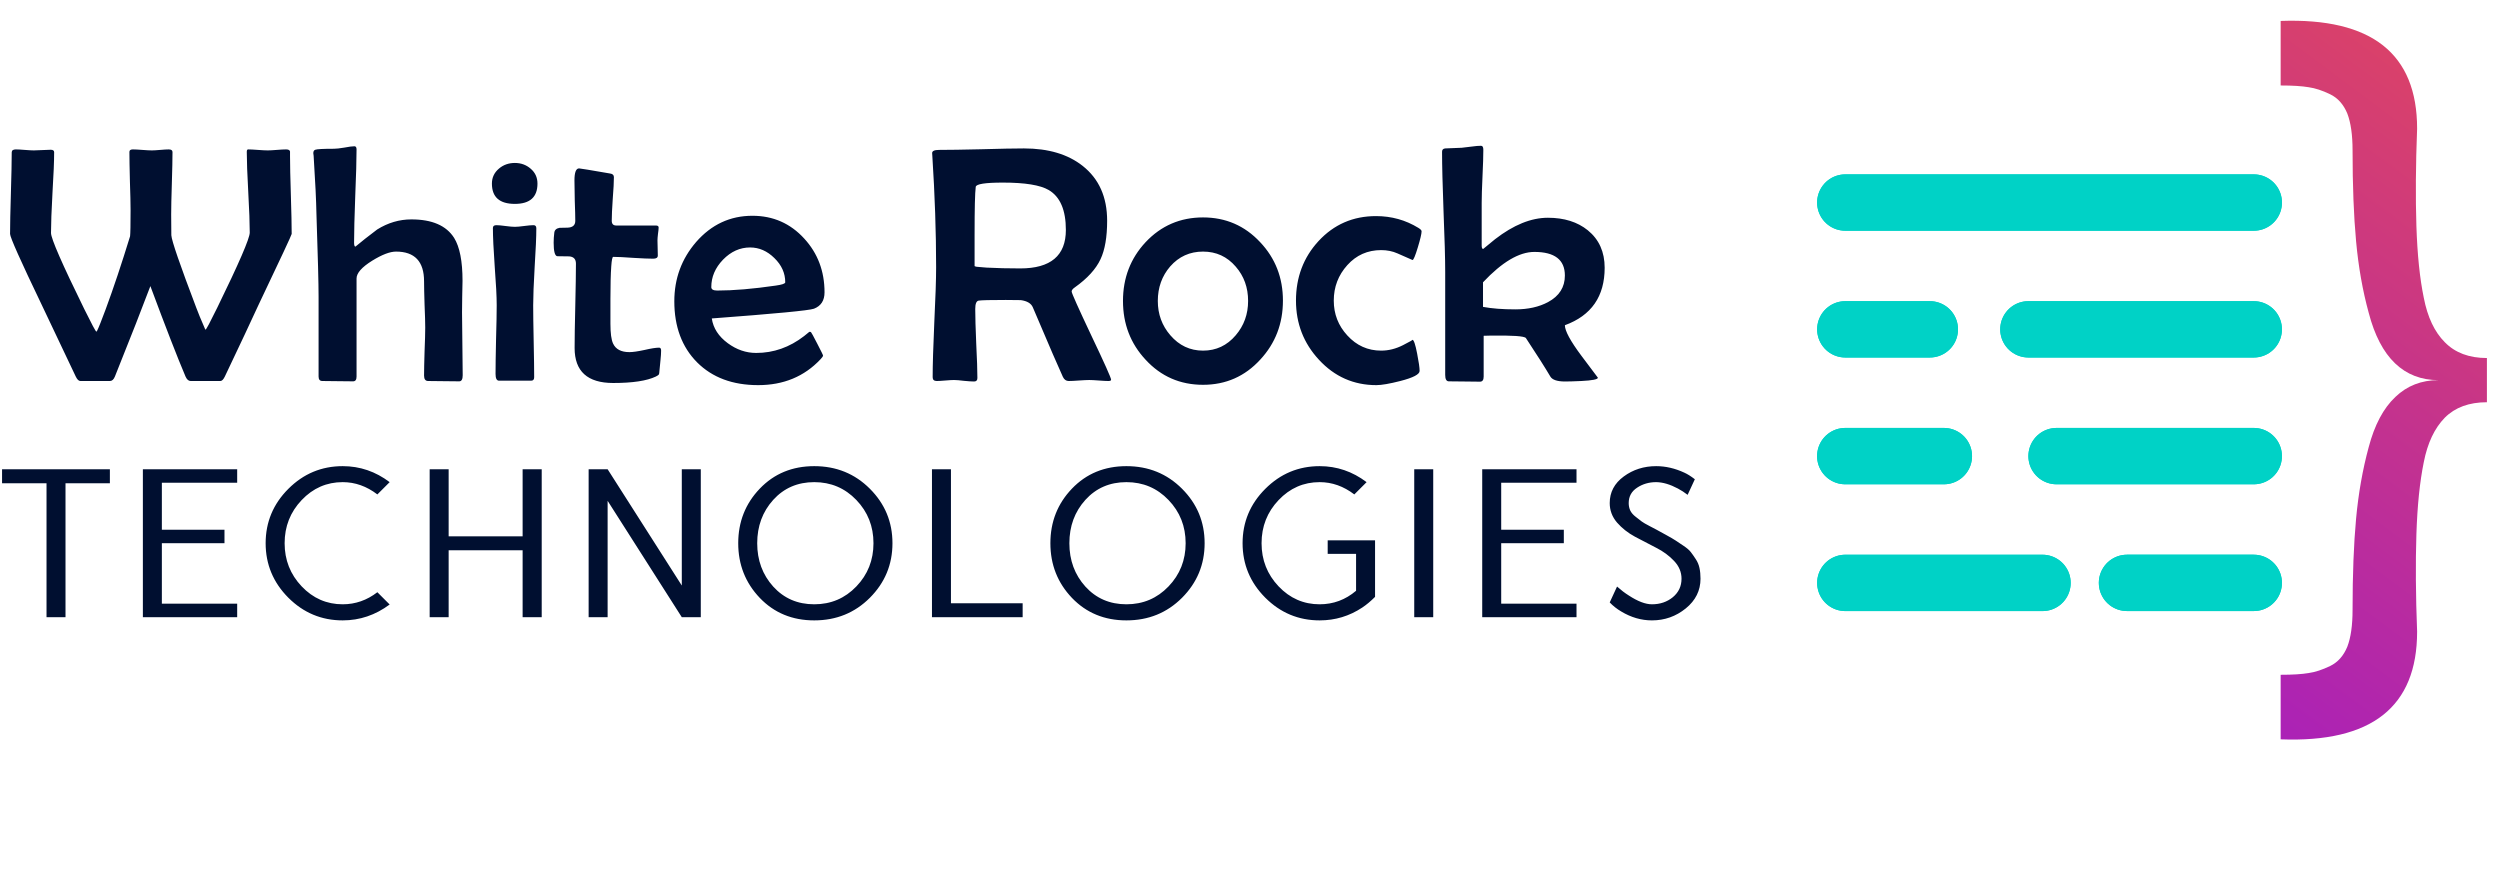
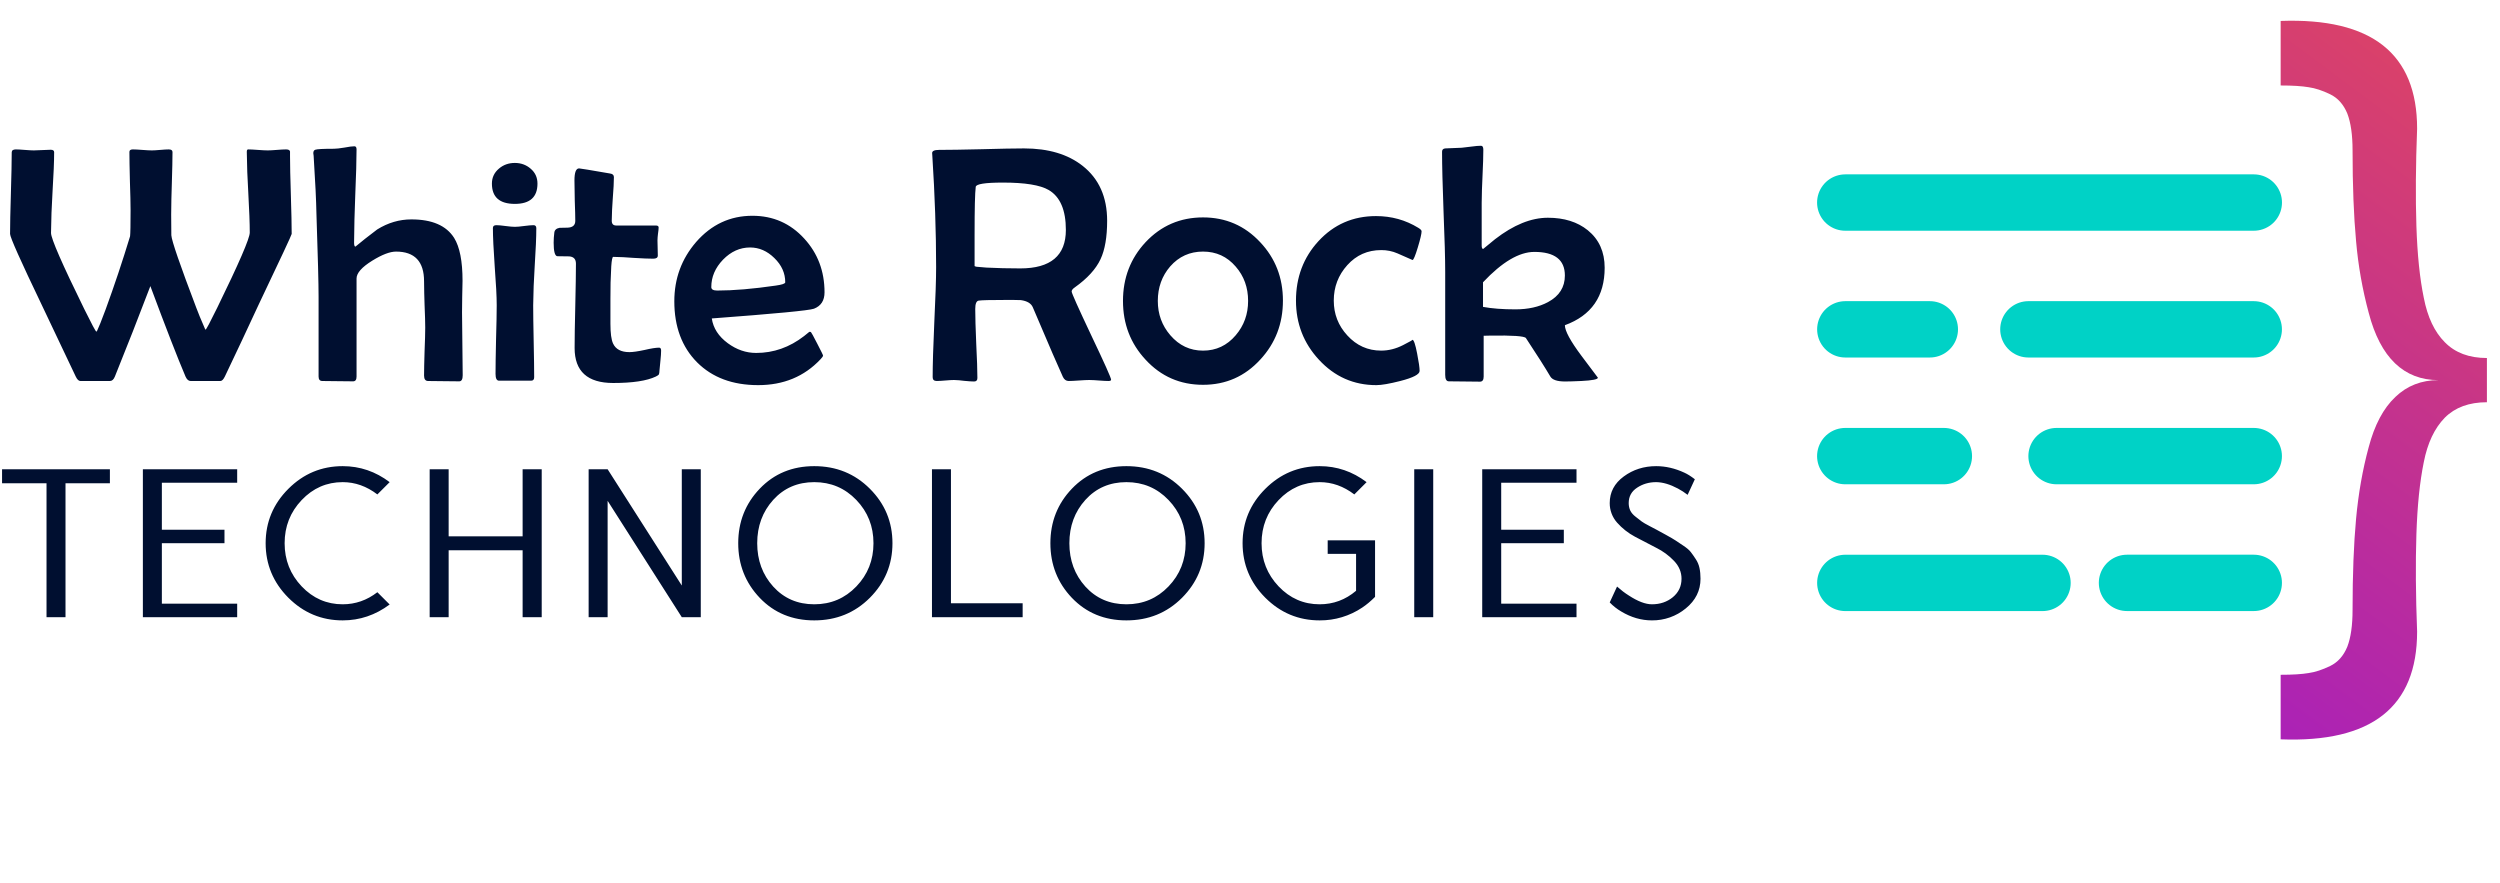
- <svg xmlns="http://www.w3.org/2000/svg" width="187" height="66" viewBox="0 0 187 66" fill="none">
-   <path d="M21.818 17.498C21.818 17.564 20.995 19.325 19.348 22.783C18.797 23.984 17.953 25.779 16.817 28.166C16.71 28.388 16.599 28.499 16.484 28.499H14.261C14.105 28.499 13.977 28.388 13.878 28.166C13.269 26.734 12.393 24.478 11.248 21.4C10.681 22.914 9.796 25.17 8.594 28.166C8.503 28.388 8.38 28.499 8.223 28.499H6.013C5.89 28.499 5.774 28.388 5.667 28.166C5.099 26.972 4.247 25.178 3.112 22.783C1.539 19.506 0.753 17.745 0.753 17.498C0.753 16.823 0.774 15.806 0.815 14.448C0.856 13.09 0.877 12.073 0.877 11.398C0.877 11.25 0.98 11.176 1.185 11.176C1.334 11.176 1.556 11.188 1.852 11.213C2.157 11.238 2.383 11.25 2.531 11.25C2.671 11.25 2.881 11.242 3.161 11.226C3.441 11.209 3.651 11.201 3.791 11.201C3.963 11.201 4.05 11.262 4.05 11.386C4.05 12.053 4.009 13.061 3.926 14.411C3.852 15.753 3.815 16.757 3.815 17.424C3.815 17.844 4.647 19.745 6.309 23.128C6.861 24.248 7.161 24.808 7.211 24.808C7.227 24.799 7.248 24.77 7.273 24.721C7.371 24.532 7.581 24.005 7.902 23.141C8.495 21.535 9.104 19.712 9.73 17.671C9.754 17.465 9.767 16.815 9.767 15.72C9.767 15.234 9.75 14.51 9.717 13.547C9.693 12.575 9.68 11.847 9.68 11.361C9.68 11.238 9.767 11.176 9.94 11.176C10.096 11.176 10.331 11.188 10.643 11.213C10.956 11.238 11.195 11.25 11.36 11.25C11.499 11.25 11.709 11.238 11.989 11.213C12.269 11.188 12.479 11.176 12.619 11.176C12.808 11.176 12.903 11.242 12.903 11.374C12.903 11.892 12.886 12.674 12.854 13.72C12.821 14.757 12.804 15.535 12.804 16.053C12.804 16.901 12.808 17.416 12.816 17.597C12.841 18.008 13.463 19.815 14.681 23.017C14.813 23.379 15.027 23.898 15.323 24.573C15.331 24.606 15.348 24.635 15.372 24.659C15.422 24.659 15.714 24.112 16.249 23.017C17.871 19.7 18.681 17.827 18.681 17.399C18.681 16.724 18.645 15.716 18.57 14.374C18.496 13.032 18.459 12.028 18.459 11.361C18.459 11.238 18.492 11.176 18.558 11.176C18.723 11.176 18.965 11.188 19.287 11.213C19.616 11.238 19.863 11.25 20.027 11.25C20.176 11.25 20.402 11.238 20.706 11.213C21.011 11.188 21.241 11.176 21.398 11.176C21.571 11.176 21.67 11.226 21.694 11.324C21.694 11.316 21.694 11.431 21.694 11.67C21.694 12.32 21.715 13.292 21.756 14.584C21.797 15.876 21.818 16.848 21.818 17.498ZM34.61 28.067C34.61 28.372 34.523 28.524 34.35 28.524C34.095 28.524 33.708 28.52 33.19 28.512C32.671 28.503 32.284 28.499 32.029 28.499C31.823 28.499 31.72 28.364 31.72 28.092C31.72 27.697 31.733 27.1 31.757 26.302C31.79 25.503 31.807 24.902 31.807 24.499C31.807 24.12 31.79 23.548 31.757 22.783C31.733 22.009 31.72 21.428 31.72 21.042C31.72 19.56 31.021 18.819 29.621 18.819C29.169 18.819 28.576 19.045 27.843 19.498C27.061 19.984 26.67 20.428 26.67 20.832V28.166C26.67 28.405 26.584 28.524 26.411 28.524C26.156 28.524 25.773 28.52 25.263 28.512C24.752 28.503 24.369 28.499 24.114 28.499C23.925 28.499 23.83 28.388 23.83 28.166V22.202C23.83 21.231 23.777 19.165 23.67 16.004C23.653 15.024 23.583 13.576 23.46 11.658C23.444 11.559 23.435 11.493 23.435 11.46C23.435 11.32 23.485 11.234 23.583 11.201C23.723 11.151 24.188 11.127 24.979 11.127C25.151 11.127 25.411 11.098 25.757 11.04C26.102 10.974 26.353 10.941 26.51 10.941C26.617 10.941 26.67 11.02 26.67 11.176C26.67 11.95 26.637 13.115 26.572 14.67C26.514 16.218 26.485 17.378 26.485 18.152C26.485 18.342 26.518 18.44 26.584 18.449C27.004 18.095 27.547 17.667 28.214 17.165C29.02 16.662 29.872 16.411 30.77 16.411C32.317 16.411 33.383 16.872 33.968 17.794C34.387 18.469 34.597 19.539 34.597 21.005C34.597 21.26 34.589 21.655 34.573 22.19C34.564 22.717 34.56 23.108 34.56 23.363C34.56 23.89 34.568 24.676 34.585 25.721C34.601 26.767 34.61 27.549 34.61 28.067ZM40.203 13.732C40.203 14.745 39.639 15.251 38.511 15.251C37.367 15.251 36.795 14.745 36.795 13.732C36.795 13.279 36.972 12.905 37.326 12.608C37.655 12.329 38.05 12.189 38.511 12.189C38.972 12.189 39.367 12.333 39.697 12.621C40.034 12.909 40.203 13.279 40.203 13.732ZM40.117 17.078C40.117 17.712 40.075 18.671 39.993 19.955C39.919 21.231 39.882 22.19 39.882 22.832C39.882 23.433 39.894 24.334 39.919 25.536C39.944 26.73 39.956 27.623 39.956 28.215C39.956 28.388 39.882 28.475 39.734 28.475H37.326C37.153 28.475 37.067 28.306 37.067 27.968C37.067 27.401 37.079 26.549 37.104 25.413C37.137 24.268 37.153 23.408 37.153 22.832C37.153 22.19 37.104 21.227 37.005 19.943C36.914 18.659 36.869 17.695 36.869 17.053C36.869 16.913 36.956 16.843 37.129 16.843C37.277 16.843 37.503 16.864 37.808 16.905C38.12 16.946 38.355 16.967 38.511 16.967C38.668 16.967 38.898 16.946 39.203 16.905C39.516 16.864 39.75 16.843 39.907 16.843C40.047 16.843 40.117 16.922 40.117 17.078ZM49.451 26.227C49.451 26.409 49.435 26.655 49.402 26.968C49.361 27.355 49.336 27.606 49.328 27.721C49.319 27.87 49.307 27.96 49.291 27.993C49.258 28.051 49.179 28.108 49.056 28.166C48.381 28.487 47.319 28.648 45.87 28.648C43.944 28.648 42.981 27.775 42.981 26.03C42.981 25.33 42.998 24.281 43.031 22.881C43.063 21.474 43.08 20.42 43.08 19.72C43.08 19.383 42.911 19.202 42.574 19.177C42.269 19.177 41.969 19.173 41.672 19.165C41.499 19.124 41.413 18.786 41.413 18.152C41.413 17.914 41.429 17.663 41.462 17.399C41.487 17.202 41.619 17.082 41.858 17.041C42.063 17.041 42.265 17.037 42.462 17.029C42.841 17.012 43.031 16.843 43.031 16.523C43.031 16.193 43.018 15.691 42.993 15.016C42.977 14.341 42.969 13.835 42.969 13.497C42.969 12.896 43.084 12.596 43.315 12.596C43.389 12.596 44.162 12.724 45.636 12.979C45.825 13.004 45.92 13.094 45.92 13.25C45.92 13.613 45.891 14.156 45.833 14.88C45.784 15.605 45.759 16.148 45.759 16.51C45.759 16.749 45.87 16.868 46.093 16.868H49.056C49.196 16.868 49.266 16.918 49.266 17.016C49.266 17.115 49.249 17.276 49.217 17.498C49.192 17.712 49.179 17.872 49.179 17.98C49.179 18.103 49.184 18.292 49.192 18.547C49.2 18.803 49.204 18.992 49.204 19.115C49.204 19.272 49.089 19.35 48.858 19.35C48.529 19.35 48.031 19.329 47.364 19.288C46.698 19.239 46.2 19.214 45.87 19.214C45.804 19.214 45.755 19.449 45.722 19.918C45.681 20.502 45.66 21.322 45.66 22.375V24.215C45.66 24.923 45.726 25.417 45.858 25.697C46.056 26.125 46.463 26.339 47.08 26.339C47.336 26.339 47.71 26.285 48.204 26.178C48.698 26.063 49.064 26.005 49.303 26.005C49.402 26.005 49.451 26.079 49.451 26.227ZM61.675 21.869C61.675 22.478 61.412 22.886 60.885 23.091C60.531 23.223 57.983 23.466 53.242 23.82C53.349 24.544 53.748 25.162 54.439 25.672C55.098 26.157 55.806 26.4 56.563 26.4C57.864 26.4 59.057 25.98 60.144 25.141C60.276 25.034 60.407 24.927 60.539 24.82C60.605 24.82 60.646 24.828 60.663 24.845C60.687 24.861 60.844 25.149 61.132 25.709C61.42 26.26 61.564 26.557 61.564 26.598C61.564 26.647 61.498 26.742 61.366 26.882C60.156 28.166 58.605 28.808 56.711 28.808C54.802 28.808 53.279 28.24 52.143 27.104C51.007 25.96 50.439 24.437 50.439 22.536C50.439 20.84 50.982 19.362 52.069 18.103C53.213 16.794 54.616 16.14 56.279 16.14C57.827 16.14 59.119 16.708 60.156 17.844C61.169 18.947 61.675 20.288 61.675 21.869ZM58.736 21.116C58.736 20.433 58.465 19.827 57.921 19.301C57.386 18.774 56.781 18.51 56.106 18.51C55.349 18.51 54.674 18.815 54.081 19.424C53.497 20.033 53.205 20.716 53.205 21.474C53.205 21.647 53.353 21.733 53.649 21.733C54.867 21.733 56.325 21.61 58.02 21.363C58.498 21.297 58.736 21.215 58.736 21.116ZM83.11 28.401C83.11 28.466 83.044 28.499 82.912 28.499C82.756 28.499 82.517 28.487 82.196 28.462C81.875 28.438 81.636 28.425 81.48 28.425C81.307 28.425 81.048 28.438 80.702 28.462C80.365 28.487 80.11 28.499 79.937 28.499C79.747 28.499 79.603 28.396 79.504 28.191C79.241 27.631 78.492 25.898 77.257 22.992C77.134 22.696 76.833 22.515 76.356 22.449C76.249 22.441 75.874 22.437 75.232 22.437C74.096 22.437 73.421 22.453 73.207 22.486C73.034 22.511 72.948 22.721 72.948 23.116C72.948 23.692 72.973 24.556 73.022 25.709C73.08 26.853 73.109 27.709 73.109 28.277C73.109 28.45 73.026 28.536 72.862 28.536C72.697 28.536 72.446 28.52 72.109 28.487C71.779 28.446 71.528 28.425 71.355 28.425C71.215 28.425 71.001 28.438 70.713 28.462C70.425 28.487 70.211 28.499 70.071 28.499C69.865 28.499 69.763 28.405 69.763 28.215C69.763 27.302 69.804 25.931 69.886 24.104C69.977 22.268 70.022 20.893 70.022 19.98C70.022 17.378 69.927 14.604 69.738 11.658L69.725 11.46C69.717 11.295 69.89 11.213 70.244 11.213C70.952 11.213 72.01 11.197 73.417 11.164C74.833 11.123 75.891 11.102 76.591 11.102C78.418 11.102 79.883 11.538 80.986 12.411C82.204 13.374 82.814 14.74 82.814 16.51C82.814 17.728 82.649 18.687 82.32 19.387C81.974 20.128 81.332 20.832 80.394 21.498C80.237 21.605 80.159 21.708 80.159 21.807C80.159 21.922 80.649 23.017 81.628 25.091C82.616 27.166 83.11 28.269 83.11 28.401ZM79.727 17.202C79.727 15.712 79.299 14.716 78.443 14.213C77.809 13.843 76.669 13.658 75.022 13.658C73.689 13.658 73.01 13.765 72.985 13.979C72.927 14.423 72.899 15.613 72.899 17.547V19.906C72.923 19.922 72.977 19.939 73.059 19.955C73.207 19.971 73.45 19.992 73.788 20.017C74.57 20.058 75.413 20.078 76.319 20.078C78.591 20.078 79.727 19.119 79.727 17.202ZM95.963 22.486C95.963 24.207 95.4 25.676 94.272 26.894C93.12 28.154 91.691 28.783 89.987 28.783C88.275 28.783 86.843 28.158 85.691 26.907C84.563 25.697 83.999 24.231 83.999 22.511C83.999 20.791 84.563 19.325 85.691 18.115C86.851 16.881 88.284 16.263 89.987 16.263C91.683 16.263 93.107 16.881 94.26 18.115C95.396 19.317 95.963 20.774 95.963 22.486ZM93.358 22.511C93.358 21.507 93.05 20.651 92.432 19.943C91.79 19.194 90.975 18.819 89.987 18.819C89 18.819 88.181 19.189 87.53 19.93C86.913 20.646 86.604 21.507 86.604 22.511C86.604 23.499 86.917 24.355 87.543 25.079C88.201 25.845 89.016 26.227 89.987 26.227C90.967 26.227 91.782 25.845 92.432 25.079C93.05 24.355 93.358 23.499 93.358 22.511ZM106.335 17.3C106.335 17.481 106.241 17.885 106.051 18.51C105.862 19.136 105.73 19.449 105.656 19.449C105.286 19.284 104.911 19.119 104.533 18.955C104.162 18.79 103.755 18.708 103.31 18.708C102.298 18.708 101.454 19.082 100.779 19.832C100.104 20.581 99.766 21.465 99.766 22.486C99.766 23.491 100.104 24.359 100.779 25.091C101.47 25.849 102.314 26.227 103.31 26.227C103.862 26.227 104.405 26.092 104.94 25.82C105.475 25.548 105.71 25.413 105.644 25.413C105.751 25.413 105.87 25.758 106.002 26.45C106.125 27.075 106.187 27.508 106.187 27.746C106.187 28.001 105.706 28.252 104.743 28.499C103.936 28.705 103.339 28.808 102.952 28.808C101.256 28.808 99.824 28.174 98.655 26.907C97.511 25.672 96.939 24.198 96.939 22.486C96.939 20.741 97.499 19.259 98.618 18.041C99.771 16.79 101.207 16.164 102.927 16.164C104.08 16.164 105.134 16.457 106.088 17.041C106.253 17.14 106.335 17.226 106.335 17.3ZM120.029 20.029C120.029 22.169 119.037 23.602 117.053 24.326C117.053 24.746 117.464 25.507 118.288 26.61C119.111 27.705 119.522 28.252 119.522 28.252C119.522 28.376 119.111 28.458 118.288 28.499C117.744 28.524 117.337 28.536 117.065 28.536C116.481 28.536 116.114 28.413 115.966 28.166C115.579 27.508 114.97 26.549 114.139 25.289C114.04 25.141 113.147 25.079 111.459 25.104L110.978 25.116V28.166C110.978 28.421 110.887 28.549 110.706 28.549C110.443 28.549 110.052 28.545 109.533 28.536C109.023 28.528 108.636 28.524 108.373 28.524C108.192 28.524 108.101 28.364 108.101 28.043V20.363C108.101 19.358 108.06 17.856 107.978 15.856C107.903 13.855 107.866 12.353 107.866 11.349C107.866 11.201 107.945 11.118 108.101 11.102C108.373 11.094 108.784 11.077 109.336 11.053C109.451 11.044 109.694 11.016 110.064 10.966C110.361 10.925 110.599 10.904 110.78 10.904C110.896 10.904 110.953 11.003 110.953 11.201C110.953 11.645 110.933 12.308 110.891 13.189C110.85 14.069 110.83 14.732 110.83 15.177V18.362C110.83 18.535 110.867 18.622 110.941 18.622C111.138 18.457 111.435 18.214 111.83 17.893C113.213 16.823 114.53 16.288 115.781 16.288C116.999 16.288 117.995 16.601 118.769 17.226C119.609 17.91 120.029 18.844 120.029 20.029ZM117.053 20.609C117.053 19.432 116.291 18.844 114.769 18.844C113.633 18.844 112.353 19.601 110.929 21.116V22.955C111.595 23.079 112.402 23.141 113.349 23.141C114.303 23.141 115.118 22.959 115.793 22.597C116.633 22.145 117.053 21.482 117.053 20.609Z" fill="#000F30" />
-   <path d="M0.154 36.149L0.154 35.1H8.219V36.149H4.9V46.166H3.48V36.149H0.154ZM10.687 46.166V35.1H17.741V36.111H12.107V39.622H16.791V40.633H12.107V45.155H17.741V46.166H10.687ZM21.567 44.708C20.436 43.571 19.87 42.212 19.87 40.633C19.87 39.053 20.436 37.698 21.567 36.566C22.699 35.434 24.055 34.868 25.634 34.868C26.921 34.868 28.091 35.267 29.146 36.064L28.227 36.983C27.425 36.37 26.56 36.064 25.634 36.064C24.436 36.064 23.412 36.512 22.563 37.407C21.714 38.302 21.29 39.377 21.29 40.633C21.29 41.888 21.714 42.963 22.563 43.859C23.412 44.754 24.436 45.201 25.634 45.201C26.581 45.201 27.445 44.9 28.227 44.298L29.146 45.217C28.081 46.009 26.91 46.405 25.634 46.405C24.055 46.405 22.699 45.839 21.567 44.708ZM32.139 46.166V35.1H33.559V40.116H39.092V35.1H40.52V46.166H39.092V41.158H33.559V46.166H32.139ZM44.03 46.166V35.1H45.45L50.998 43.797V35.1H52.419V46.166H50.998L45.45 37.461V46.166H44.03ZM56.832 44.723C55.757 43.596 55.219 42.233 55.219 40.633C55.219 39.033 55.757 37.672 56.832 36.55C57.907 35.429 59.265 34.868 60.906 34.868C62.553 34.868 63.939 35.431 65.066 36.558C66.193 37.685 66.756 39.043 66.756 40.633C66.756 42.223 66.193 43.583 65.066 44.715C63.939 45.842 62.553 46.405 60.906 46.405C59.265 46.405 57.907 45.844 56.832 44.723ZM57.835 37.392C57.038 38.277 56.639 39.357 56.639 40.633C56.639 41.909 57.038 42.989 57.835 43.874C58.638 44.759 59.661 45.201 60.906 45.201C62.151 45.201 63.201 44.756 64.055 43.866C64.909 42.976 65.336 41.898 65.336 40.633C65.336 39.367 64.909 38.289 64.055 37.399C63.201 36.509 62.151 36.064 60.906 36.064C59.661 36.064 58.638 36.507 57.835 37.392ZM69.711 46.166V35.1H71.131V45.124H76.494V46.166H69.711ZM80.182 44.723C79.107 43.596 78.569 42.233 78.569 40.633C78.569 39.033 79.107 37.672 80.182 36.55C81.257 35.429 82.615 34.868 84.256 34.868C85.903 34.868 87.289 35.431 88.416 36.558C89.543 37.685 90.106 39.043 90.106 40.633C90.106 42.223 89.543 43.583 88.416 44.715C87.289 45.842 85.903 46.405 84.256 46.405C82.615 46.405 81.257 45.844 80.182 44.723ZM81.185 37.392C80.388 38.277 79.989 39.357 79.989 40.633C79.989 41.909 80.388 42.989 81.185 43.874C81.988 44.759 83.011 45.201 84.256 45.201C85.501 45.201 86.551 44.756 87.405 43.866C88.259 42.976 88.686 41.898 88.686 40.633C88.686 39.367 88.259 38.289 87.405 37.399C86.551 36.509 85.501 36.064 84.256 36.064C83.011 36.064 81.988 36.507 81.185 37.392ZM94.643 44.708C93.511 43.571 92.945 42.212 92.945 40.633C92.945 39.053 93.511 37.698 94.643 36.566C95.775 35.434 97.13 34.868 98.71 34.868C99.996 34.868 101.166 35.267 102.221 36.064L101.303 36.983C100.5 36.37 99.636 36.064 98.71 36.064C97.511 36.064 96.487 36.512 95.638 37.407C94.789 38.302 94.365 39.377 94.365 40.633C94.365 41.888 94.789 42.963 95.638 43.859C96.487 44.754 97.511 45.201 98.71 45.201C99.733 45.201 100.641 44.864 101.434 44.19V41.428H99.311V40.417H102.854V44.646C102.53 44.97 102.213 45.235 101.904 45.441C100.937 46.084 99.872 46.405 98.71 46.405C97.13 46.405 95.775 45.839 94.643 44.708ZM105.785 46.166V35.1H107.205V46.166H105.785ZM110.87 46.166V35.1H117.923V36.111H112.29V39.622H116.974V40.633H112.29V45.155H117.923V46.166H110.87ZM120.407 37.631C120.407 36.818 120.757 36.154 121.457 35.64C122.156 35.125 122.964 34.868 123.88 34.868C124.585 34.868 125.287 35.03 125.987 35.354C126.218 35.457 126.481 35.622 126.774 35.848L126.234 37.014C126.002 36.834 125.76 36.677 125.508 36.543C124.917 36.229 124.374 36.069 123.88 36.064C123.345 36.064 122.869 36.203 122.452 36.481C122.036 36.754 121.827 37.137 121.827 37.631C121.827 37.832 121.866 38.017 121.943 38.187C122.025 38.356 122.164 38.516 122.36 38.665L122.807 39.012C122.91 39.089 123.106 39.203 123.394 39.352C123.687 39.501 123.849 39.586 123.88 39.606L124.613 40.008C124.968 40.203 125.21 40.345 125.339 40.432L125.917 40.818C126.18 40.993 126.365 41.153 126.473 41.297C126.581 41.435 126.702 41.608 126.836 41.814C126.975 42.019 127.07 42.243 127.121 42.485C127.173 42.727 127.198 42.994 127.198 43.288C127.198 44.172 126.83 44.913 126.095 45.51C125.359 46.107 124.515 46.405 123.564 46.405C122.771 46.405 122.007 46.184 121.272 45.742C120.947 45.551 120.659 45.325 120.407 45.062L120.955 43.874C121.248 44.136 121.539 44.358 121.827 44.538C122.501 44.98 123.08 45.201 123.564 45.201C124.176 45.201 124.698 45.024 125.13 44.669C125.562 44.309 125.778 43.848 125.778 43.288C125.778 42.794 125.593 42.351 125.223 41.96C124.857 41.569 124.41 41.24 123.88 40.972L122.298 40.147C121.773 39.864 121.326 39.511 120.955 39.089C120.59 38.662 120.407 38.176 120.407 37.631Z" fill="#000F30" />
-   <path d="M186.021 26.781L186.021 30.087C184.692 30.087 183.642 30.472 182.873 31.241C182.103 32.029 181.578 33.139 181.298 34.574C181.001 36.026 180.817 37.818 180.747 39.952C180.678 42.087 180.695 44.518 180.8 47.247C180.8 52.879 177.398 55.564 170.593 55.302L170.593 50.474C171.485 50.474 172.185 50.43 172.692 50.343C173.182 50.273 173.716 50.098 174.293 49.818C174.87 49.538 175.299 49.057 175.579 48.375C175.841 47.693 175.972 46.774 175.972 45.62C175.972 42.961 176.06 40.687 176.235 38.798C176.409 36.909 176.724 35.125 177.179 33.445C177.616 31.784 178.281 30.533 179.173 29.693C180.048 28.854 181.124 28.434 182.4 28.434C181.106 28.434 180.022 28.014 179.147 27.174C178.272 26.335 177.616 25.075 177.179 23.396C176.724 21.734 176.409 19.95 176.235 18.044C176.06 16.154 175.972 13.889 175.972 11.248C175.972 10.094 175.841 9.175 175.579 8.493C175.299 7.811 174.87 7.33 174.293 7.05C173.716 6.77 173.182 6.595 172.692 6.525C172.185 6.438 171.485 6.394 170.593 6.394L170.593 1.566C177.398 1.321 180.8 4.006 180.8 9.621C180.695 12.35 180.678 14.781 180.747 16.915C180.817 19.049 181.001 20.834 181.298 22.268C181.578 23.72 182.103 24.831 182.873 25.6C183.642 26.387 184.692 26.781 186.021 26.781Z" fill="url(#paint0_linear_456_416)" />
-   <line x1="138.025" y1="15.151" x2="168.581" y2="15.151" stroke="#00D2C6" stroke-width="4.215" stroke-linecap="round" />
-   <path d="M138.029 15.15L168.585 15.15" stroke="#00D2C6" stroke-width="4.215" stroke-linecap="round" />
-   <line x1="151.723" y1="24.634" x2="168.581" y2="24.634" stroke="#00D2C6" stroke-width="4.215" stroke-linecap="round" />
-   <line x1="151.723" y1="24.634" x2="168.581" y2="24.634" stroke="#00D2C6" stroke-width="4.215" stroke-linecap="round" />
-   <path d="M138.029 24.634L144.351 24.634" stroke="#00D2C6" stroke-width="4.215" stroke-linecap="round" />
-   <path d="M138.029 24.634L144.351 24.634" stroke="#00D2C6" stroke-width="4.215" stroke-linecap="round" />
-   <line x1="153.83" y1="34.117" x2="168.581" y2="34.117" stroke="#00D2C6" stroke-width="4.215" stroke-linecap="round" />
-   <line x1="138.025" y1="34.117" x2="145.401" y2="34.117" stroke="#00D2C6" stroke-width="4.215" stroke-linecap="round" />
-   <line x1="153.83" y1="34.117" x2="168.581" y2="34.117" stroke="#00D2C6" stroke-width="4.215" stroke-linecap="round" />
-   <line x1="138.025" y1="34.117" x2="145.401" y2="34.117" stroke="#00D2C6" stroke-width="4.215" stroke-linecap="round" />
-   <line x1="138.029" y1="43.601" x2="152.78" y2="43.601" stroke="#00D2C6" stroke-width="4.215" stroke-linecap="round" />
-   <line x1="159.099" y1="43.599" x2="168.582" y2="43.599" stroke="#00D2C6" stroke-width="4.215" stroke-linecap="round" />
-   <line x1="138.029" y1="43.601" x2="152.78" y2="43.601" stroke="#00D2C6" stroke-width="4.215" stroke-linecap="round" />
-   <line x1="159.099" y1="43.599" x2="168.582" y2="43.599" stroke="#00D2C6" stroke-width="4.215" stroke-linecap="round" />
+ <svg xmlns="http://www.w3.org/2000/svg" width="187" height="66" fill="none">
+   <path d="M21.818 17.498c0 .066-.823 1.827-2.47 5.285a467.848 467.848 0 0 1-2.53 5.383c-.108.222-.22.333-.334.333H14.26c-.156 0-.284-.11-.383-.333-.609-1.432-1.485-3.688-2.63-6.766a349.785 349.785 0 0 1-2.654 6.766c-.09.222-.214.333-.37.333h-2.21c-.124 0-.24-.11-.347-.333-.568-1.194-1.42-2.988-2.555-5.383C1.539 19.506.753 17.745.753 17.498c0-.675.02-1.692.062-3.05.041-1.358.062-2.375.062-3.05 0-.148.103-.222.308-.222.149 0 .37.012.667.037.305.025.531.037.68.037.14 0 .35-.008.629-.024.28-.017.49-.025.63-.025.172 0 .259.061.259.185 0 .667-.041 1.675-.124 3.025a59.9 59.9 0 0 0-.11 3.013c0 .42.83 2.321 2.493 5.704.552 1.12.852 1.68.902 1.68.016-.009.037-.038.062-.087.098-.19.308-.716.63-1.58a103.294 103.294 0 0 0 1.827-5.47c.024-.206.037-.856.037-1.951 0-.486-.017-1.21-.05-2.173-.024-.972-.037-1.7-.037-2.186 0-.123.087-.185.26-.185.156 0 .39.012.703.037.313.025.552.037.717.037.14 0 .35-.012.63-.037.28-.025.489-.037.629-.037.19 0 .284.066.284.198 0 .518-.017 1.3-.05 2.346a80.564 80.564 0 0 0-.049 2.333c0 .848.004 1.363.012 1.544.025.411.647 2.218 1.865 5.42.132.362.346.88.642 1.556a.183.183 0 0 0 .05.086c.049 0 .341-.547.876-1.642 1.622-3.317 2.433-5.19 2.433-5.618 0-.675-.037-1.683-.112-3.025a59.87 59.87 0 0 1-.11-3.013c0-.123.032-.185.098-.185.165 0 .407.012.729.037.329.025.576.037.74.037.149 0 .375-.012.68-.037.304-.025.534-.037.69-.037.174 0 .273.05.297.148v.346c0 .65.02 1.622.062 2.914.041 1.292.062 2.264.062 2.914Zm12.792 10.57c0 .304-.087.456-.26.456-.255 0-.642-.004-1.16-.012a80.636 80.636 0 0 0-1.161-.013c-.206 0-.309-.135-.309-.407 0-.395.013-.992.037-1.79.033-.799.05-1.4.05-1.803 0-.379-.017-.95-.05-1.716a59.735 59.735 0 0 1-.037-1.741c0-1.482-.7-2.223-2.099-2.223-.452 0-1.045.226-1.778.68-.782.485-1.173.93-1.173 1.333v7.334c0 .239-.086.358-.259.358-.255 0-.638-.004-1.148-.012-.51-.009-.894-.013-1.149-.013-.189 0-.284-.11-.284-.333v-5.964c0-.971-.053-3.037-.16-6.198-.017-.98-.087-2.428-.21-4.346a1.51 1.51 0 0 1-.025-.198c0-.14.05-.226.148-.26.14-.049.605-.073 1.396-.073.172 0 .432-.03.778-.087.345-.066.596-.098.753-.098.107 0 .16.078.16.234 0 .774-.033 1.939-.099 3.494a102.468 102.468 0 0 0-.086 3.482c0 .19.033.288.099.297.42-.354.963-.782 1.63-1.285.806-.502 1.658-.753 2.556-.753 1.547 0 2.613.461 3.198 1.383.42.675.63 1.745.63 3.21 0 .256-.009.65-.025 1.186-.009.527-.013.918-.013 1.173 0 .527.008 1.313.025 2.358.016 1.046.025 1.828.025 2.346Zm5.593-14.336c0 1.013-.564 1.519-1.692 1.519-1.144 0-1.716-.506-1.716-1.519 0-.453.177-.827.531-1.124.33-.28.724-.42 1.185-.42.461 0 .856.145 1.186.433.337.288.506.658.506 1.111Zm-.087 3.346c0 .634-.04 1.593-.123 2.877a54.311 54.311 0 0 0-.111 2.877c0 .6.012 1.502.037 2.704.025 1.194.037 2.087.037 2.68 0 .172-.074.259-.222.259h-2.408c-.173 0-.26-.17-.26-.507 0-.567.013-1.42.038-2.555.033-1.145.05-2.005.05-2.581 0-.642-.05-1.605-.149-2.89-.09-1.283-.136-2.247-.136-2.889 0-.14.087-.21.26-.21.148 0 .374.021.679.062.312.041.547.062.703.062.157 0 .387-.02.692-.062.313-.04.547-.062.704-.062.14 0 .21.079.21.235Zm9.335 9.15c0 .18-.016.427-.05.74-.04.387-.065.638-.073.753a.957.957 0 0 1-.037.272c-.033.058-.111.115-.235.173-.675.321-1.737.482-3.186.482-1.926 0-2.889-.873-2.889-2.618 0-.7.017-1.75.05-3.149.032-1.407.049-2.46.049-3.16 0-.338-.169-.52-.506-.544-.305 0-.605-.004-.902-.012-.173-.041-.259-.379-.259-1.013 0-.238.017-.49.05-.753.024-.197.156-.317.395-.358.205 0 .407-.004.605-.012.378-.017.568-.186.568-.506 0-.33-.013-.832-.038-1.507a68.393 68.393 0 0 1-.024-1.519c0-.6.115-.901.346-.901.074 0 .847.128 2.32.383.19.025.285.115.285.271 0 .363-.029.906-.087 1.63a26.2 26.2 0 0 0-.074 1.63c0 .239.111.358.334.358h2.963c.14 0 .21.05.21.148 0 .1-.017.26-.05.482a4.6 4.6 0 0 0-.037.482c0 .123.005.312.013.567.008.256.012.445.012.568 0 .157-.115.235-.346.235-.329 0-.827-.02-1.494-.062a22.208 22.208 0 0 0-1.494-.074c-.066 0-.115.235-.148.704a37.325 37.325 0 0 0-.062 2.457v1.84c0 .708.066 1.202.198 1.482.198.428.605.642 1.222.642.256 0 .63-.054 1.124-.16.494-.116.86-.174 1.099-.174.099 0 .148.074.148.223Zm12.224-4.36c0 .61-.263 1.018-.79 1.223-.354.132-2.902.375-7.643.729.107.724.506 1.341 1.197 1.852.659.485 1.367.728 2.124.728 1.3 0 2.494-.42 3.58-1.26.133-.106.264-.213.396-.32.066 0 .107.008.123.025.025.016.182.304.47.864.288.551.432.848.432.889 0 .05-.066.144-.198.284-1.21 1.284-2.761 1.926-4.655 1.926-1.91 0-3.432-.568-4.568-1.704-1.136-1.144-1.704-2.667-1.704-4.568 0-1.696.543-3.174 1.63-4.433 1.144-1.309 2.547-1.963 4.21-1.963 1.548 0 2.84.568 3.877 1.704 1.013 1.103 1.519 2.444 1.519 4.025Zm-2.939-.752c0-.683-.271-1.289-.815-1.815-.535-.527-1.14-.79-1.815-.79-.757 0-1.432.304-2.025.913-.584.61-.876 1.292-.876 2.05 0 .173.148.259.444.259 1.218 0 2.675-.123 4.371-.37.478-.066.716-.148.716-.247ZM83.11 28.4c0 .066-.066.098-.198.098-.156 0-.395-.012-.716-.037a10.35 10.35 0 0 0-.716-.037c-.173 0-.432.013-.778.037-.337.025-.592.037-.765.037-.19 0-.334-.102-.433-.308-.263-.56-1.012-2.293-2.247-5.198-.123-.297-.424-.478-.901-.544a26.042 26.042 0 0 0-1.124-.012c-1.136 0-1.81.016-2.025.05-.172.024-.259.234-.259.629 0 .576.025 1.44.074 2.593.058 1.144.087 2 .087 2.568 0 .173-.083.26-.247.26-.165 0-.416-.017-.753-.05a6.59 6.59 0 0 0-.754-.062c-.14 0-.354.013-.642.037a8.3 8.3 0 0 1-.642.037c-.206 0-.308-.094-.308-.284 0-.913.04-2.284.123-4.111.09-1.836.136-3.21.136-4.124 0-2.602-.095-5.376-.284-8.322l-.013-.198c-.008-.165.165-.247.519-.247.708 0 1.766-.016 3.173-.05 1.416-.04 2.474-.061 3.174-.061 1.827 0 3.292.436 4.395 1.309 1.218.963 1.828 2.33 1.828 4.1 0 1.217-.165 2.176-.494 2.876-.346.74-.988 1.445-1.926 2.111-.157.107-.235.21-.235.31 0 .114.49 1.21 1.47 3.284.987 2.074 1.481 3.177 1.481 3.309Zm-3.383-11.2c0-1.49-.428-2.485-1.284-2.988-.634-.37-1.774-.555-3.42-.555-1.334 0-2.013.107-2.038.32-.058.445-.086 1.635-.086 3.57v2.358a.522.522 0 0 0 .16.049c.148.017.391.037.729.062.782.04 1.626.061 2.53.061 2.273 0 3.409-.959 3.409-2.876Zm16.236 5.285c0 1.72-.563 3.19-1.691 4.408-1.153 1.26-2.58 1.89-4.285 1.89-1.712 0-3.144-.626-4.296-1.877-1.128-1.21-1.692-2.676-1.692-4.396 0-1.72.564-3.186 1.692-4.396 1.16-1.234 2.593-1.852 4.296-1.852 1.696 0 3.12.617 4.273 1.852 1.136 1.202 1.703 2.66 1.703 4.371Zm-2.605.025c0-1.004-.308-1.86-.926-2.568-.642-.75-1.457-1.124-2.445-1.124-.987 0-1.806.37-2.457 1.111-.617.716-.926 1.577-.926 2.58 0 .989.313 1.845.939 2.57.658.765 1.473 1.148 2.444 1.148.98 0 1.795-.383 2.445-1.149.618-.724.926-1.58.926-2.568Zm12.977-5.21c0 .18-.094.584-.284 1.21-.189.625-.321.938-.395.938-.37-.165-.745-.33-1.123-.494a2.98 2.98 0 0 0-1.223-.247c-1.012 0-1.856.375-2.531 1.124-.675.749-1.013 1.633-1.013 2.654 0 1.005.338 1.873 1.013 2.605.691.758 1.535 1.136 2.531 1.136.552 0 1.095-.135 1.63-.407.535-.272.77-.407.704-.407.107 0 .226.345.358 1.037.123.625.185 1.058.185 1.296 0 .255-.481.506-1.444.753-.807.206-1.404.31-1.791.31-1.696 0-3.128-.635-4.297-1.902-1.144-1.235-1.716-2.709-1.716-4.42 0-1.746.56-3.227 1.68-4.446 1.152-1.251 2.588-1.877 4.308-1.877 1.153 0 2.207.293 3.161.877.165.099.247.185.247.26Zm13.694 2.728c0 2.14-.992 3.573-2.976 4.297 0 .42.411 1.181 1.235 2.284l1.234 1.642c0 .124-.411.206-1.234.247-.544.025-.951.037-1.223.037-.584 0-.951-.123-1.099-.37-.387-.659-.996-1.617-1.827-2.877-.099-.148-.992-.21-2.68-.185l-.481.012v3.05c0 .255-.091.383-.272.383-.263 0-.654-.004-1.173-.013-.51-.008-.897-.012-1.16-.012-.181 0-.272-.16-.272-.482v-7.68c0-1.004-.041-2.506-.123-4.506-.075-2-.112-3.503-.112-4.507 0-.148.079-.23.235-.247.272-.008.683-.025 1.235-.05.115-.008.358-.036.728-.086.297-.041.535-.062.716-.062.116 0 .173.1.173.297 0 .444-.02 1.107-.062 1.988a46.48 46.48 0 0 0-.061 1.988v3.185c0 .173.037.26.111.26.197-.165.494-.408.889-.729 1.383-1.07 2.7-1.605 3.951-1.605 1.218 0 2.214.313 2.988.938.84.684 1.26 1.618 1.26 2.803Zm-2.976.58c0-1.177-.762-1.765-2.284-1.765-1.136 0-2.416.757-3.84 2.272v1.84c.666.123 1.473.185 2.42.185.954 0 1.769-.181 2.444-.544.84-.452 1.26-1.115 1.26-1.988ZM.154 36.15V35.1H8.22v1.05H4.9v10.016H3.48V36.149H.154Zm10.533 10.016V35.1h7.054v1.01h-5.634v3.512h4.684v1.01h-4.684v4.523h5.634v1.011h-7.054Zm10.88-1.458c-1.131-1.137-1.697-2.496-1.697-4.075 0-1.58.566-2.935 1.697-4.067 1.132-1.132 2.488-1.698 4.067-1.698 1.287 0 2.457.399 3.512 1.196l-.919.919c-.802-.612-1.667-.919-2.593-.919-1.198 0-2.222.448-3.071 1.343-.849.895-1.273 1.97-1.273 3.226 0 1.255.424 2.33 1.273 3.226.849.895 1.873 1.342 3.071 1.342.947 0 1.811-.3 2.593-.903l.919.919c-1.065.792-2.236 1.188-3.512 1.188-1.58 0-2.935-.566-4.067-1.697Zm10.572 1.458V35.1h1.42v5.016h5.533V35.1h1.428v11.066h-1.428v-5.008h-5.533v5.008h-1.42Zm11.891 0V35.1h1.42l5.548 8.697V35.1h1.42v11.066h-1.42l-5.548-8.705v8.705h-1.42Zm12.802-1.443c-1.075-1.127-1.613-2.49-1.613-4.09 0-1.6.538-2.96 1.613-4.083 1.075-1.121 2.433-1.682 4.074-1.682 1.647 0 3.033.563 4.16 1.69 1.127 1.127 1.69 2.485 1.69 4.075 0 1.59-.563 2.95-1.69 4.082-1.127 1.127-2.513 1.69-4.16 1.69-1.64 0-2.999-.56-4.074-1.682Zm1.003-7.331c-.797.885-1.196 1.965-1.196 3.24 0 1.277.398 2.357 1.196 3.242.803.885 1.826 1.327 3.071 1.327s2.295-.445 3.149-1.335c.854-.89 1.281-1.968 1.281-3.233 0-1.266-.427-2.344-1.281-3.234-.854-.89-1.904-1.335-3.149-1.335s-2.268.443-3.071 1.328Zm11.876 8.774V35.1h1.42v10.024h5.363v1.042h-6.783Zm10.47-1.443c-1.074-1.127-1.612-2.49-1.612-4.09 0-1.6.538-2.96 1.613-4.083 1.075-1.121 2.433-1.682 4.074-1.682 1.647 0 3.033.563 4.16 1.69 1.127 1.127 1.69 2.485 1.69 4.075 0 1.59-.563 2.95-1.69 4.082-1.127 1.127-2.513 1.69-4.16 1.69-1.64 0-2.999-.56-4.074-1.682Zm1.004-7.331c-.797.885-1.196 1.965-1.196 3.24 0 1.277.399 2.357 1.196 3.242.803.885 1.826 1.327 3.071 1.327s2.295-.445 3.149-1.335c.854-.89 1.281-1.968 1.281-3.233 0-1.266-.427-2.344-1.281-3.234-.854-.89-1.904-1.335-3.149-1.335s-2.268.443-3.071 1.328Zm13.458 7.316c-1.132-1.137-1.698-2.496-1.698-4.075 0-1.58.566-2.935 1.698-4.067 1.132-1.132 2.487-1.698 4.067-1.698 1.286 0 2.456.399 3.511 1.196l-.918.919c-.803-.612-1.667-.919-2.593-.919-1.2 0-2.223.448-3.072 1.343-.849.895-1.273 1.97-1.273 3.226 0 1.255.424 2.33 1.273 3.226.85.895 1.873 1.342 3.072 1.342 1.023 0 1.931-.337 2.724-1.01v-2.763h-2.123v-1.011h3.543v4.229c-.324.324-.641.589-.95.795a5.647 5.647 0 0 1-3.194.964c-1.58 0-2.935-.566-4.067-1.697Zm11.142 1.458V35.1h1.42v11.066h-1.42Zm5.085 0V35.1h7.053v1.01h-5.633v3.512h4.684v1.01h-4.684v4.523h5.633v1.011h-7.053Zm9.537-8.535c0-.813.35-1.477 1.05-1.991.699-.515 1.507-.772 2.423-.772.705 0 1.407.162 2.107.486.231.103.494.268.787.494l-.54 1.166a5.036 5.036 0 0 0-.726-.471c-.591-.314-1.134-.474-1.628-.479-.535 0-1.011.14-1.428.417-.416.273-.625.656-.625 1.15 0 .2.039.386.116.556.082.17.221.329.417.478l.447.347c.103.077.299.19.587.34.293.149.455.234.486.255l.733.4c.355.196.597.338.726.425l.578.386c.263.175.448.335.556.479.108.138.229.31.363.517.139.205.234.43.285.671.052.242.077.51.077.803 0 .884-.368 1.625-1.103 2.222a3.906 3.906 0 0 1-2.531.895c-.793 0-1.557-.221-2.292-.663a3.982 3.982 0 0 1-.865-.68l.548-1.188c.293.262.584.484.872.664.674.442 1.253.663 1.737.663.612 0 1.134-.177 1.566-.532.432-.36.648-.82.648-1.381 0-.494-.185-.937-.555-1.328a4.745 4.745 0 0 0-1.343-.988l-1.582-.825a4.802 4.802 0 0 1-1.343-1.058 2.183 2.183 0 0 1-.548-1.458Z" fill="#000F30" />
+   <path d="M186.021 26.78v3.307c-1.329 0-2.379.385-3.148 1.154-.77.788-1.295 1.898-1.575 3.333-.297 1.452-.481 3.244-.551 5.378-.069 2.135-.052 4.566.053 7.295 0 5.632-3.402 8.317-10.207 8.055v-4.828c.892 0 1.592-.044 2.099-.131.49-.07 1.024-.245 1.601-.525s1.006-.76 1.286-1.443c.262-.682.393-1.6.393-2.755 0-2.659.088-4.933.263-6.822.174-1.89.489-3.673.944-5.353.437-1.661 1.102-2.912 1.994-3.752.875-.84 1.951-1.26 3.227-1.26-1.294 0-2.378-.419-3.253-1.259-.875-.84-1.531-2.099-1.968-3.778a30.881 30.881 0 0 1-.944-5.352c-.175-1.89-.263-4.155-.263-6.796 0-1.154-.131-2.073-.393-2.755-.28-.682-.709-1.163-1.286-1.443-.577-.28-1.111-.455-1.601-.525-.507-.087-1.207-.131-2.099-.131V1.566c6.805-.245 10.207 2.44 10.207 8.055-.105 2.729-.122 5.16-.053 7.294.07 2.134.254 3.919.551 5.353.28 1.452.805 2.563 1.575 3.332.769.787 1.819 1.18 3.148 1.18Z" fill="url(#a)" />
+   <path stroke="#00D2C6" stroke-width="4.215" stroke-linecap="round" d="M138.025 15.151h30.556M138.029 15.15h30.556M151.723 24.634h16.858M151.723 24.634h16.858M138.029 24.634h6.322M138.029 24.634h6.322M153.83 34.117h14.751M138.025 34.117h7.376M153.83 34.117h14.751M138.025 34.117h7.376M138.029 43.601h14.751M159.099 43.599h9.483M138.029 43.601h14.751M159.099 43.599h9.483" />
  <defs>
-     <linearGradient id="paint0_linear_456_416" x1="178.444" y1="66" x2="218.766" y2="11.897" gradientUnits="userSpaceOnUse">
+     <linearGradient id="a" x1="178.444" y1="66" x2="218.766" y2="11.897" gradientUnits="userSpaceOnUse">
      <stop stop-color="#A71FBD" />
      <stop offset="1" stop-color="#EB4D4D" />
    </linearGradient>
  </defs>
</svg>
